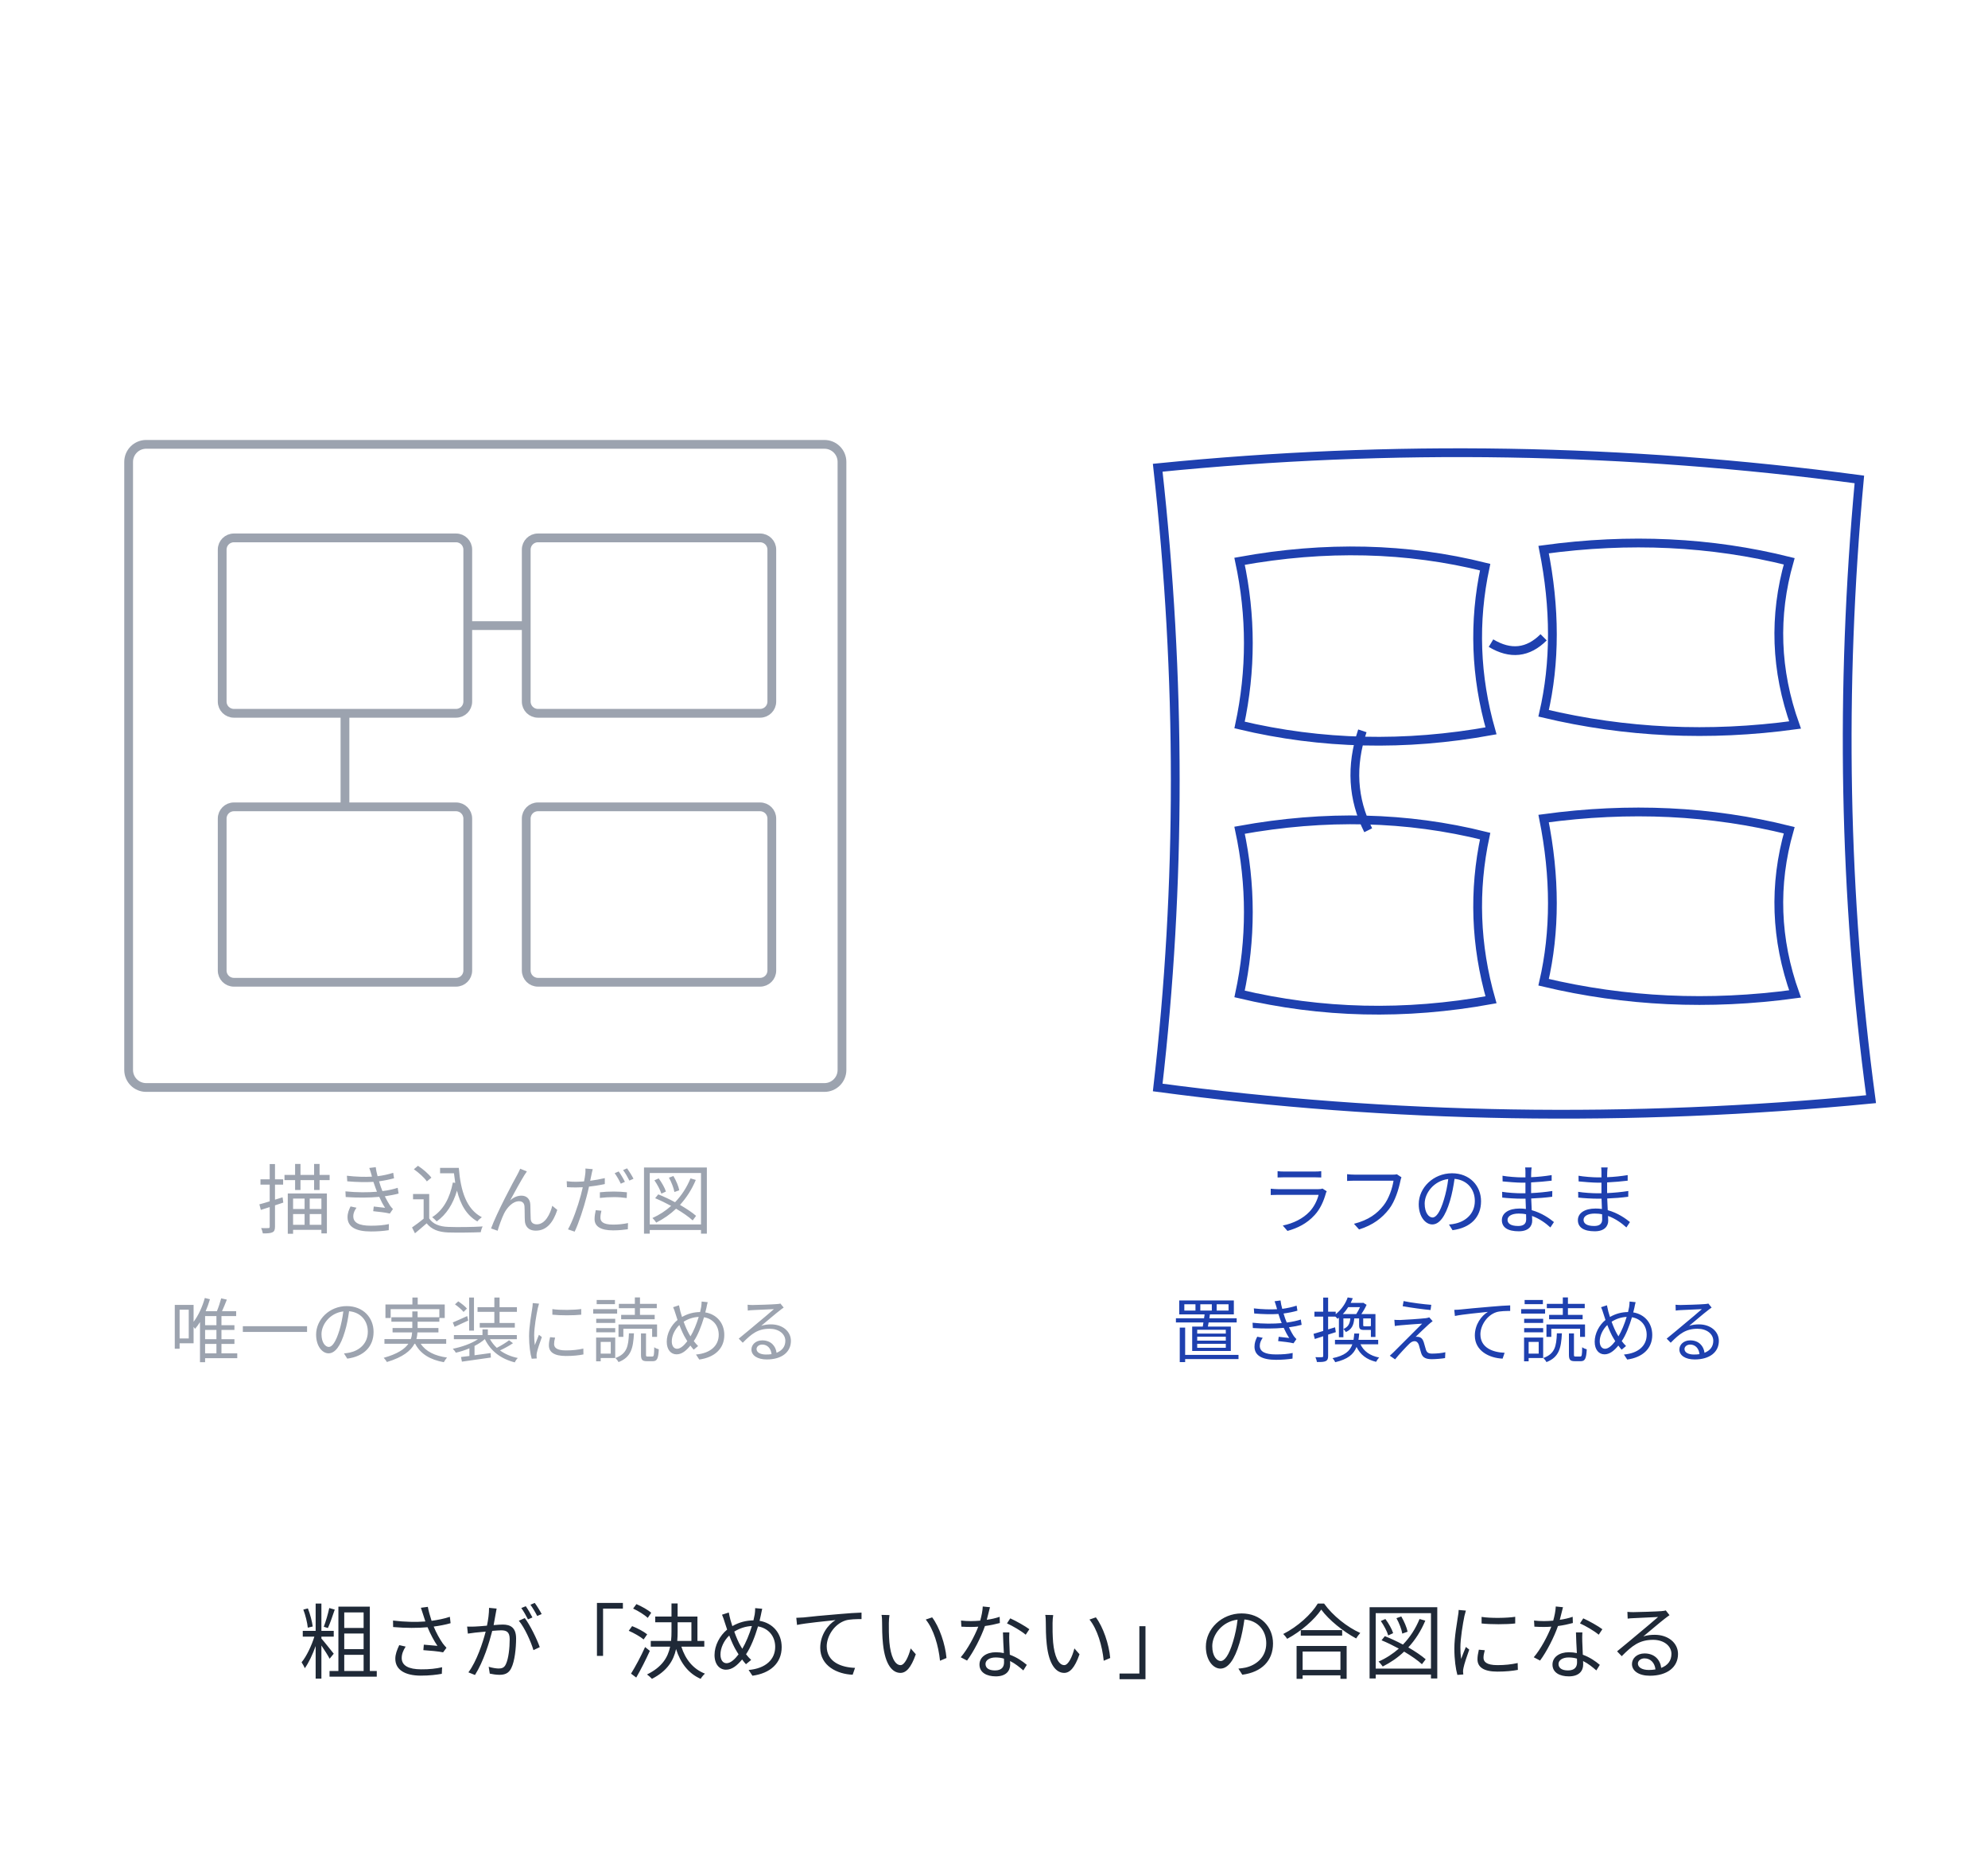
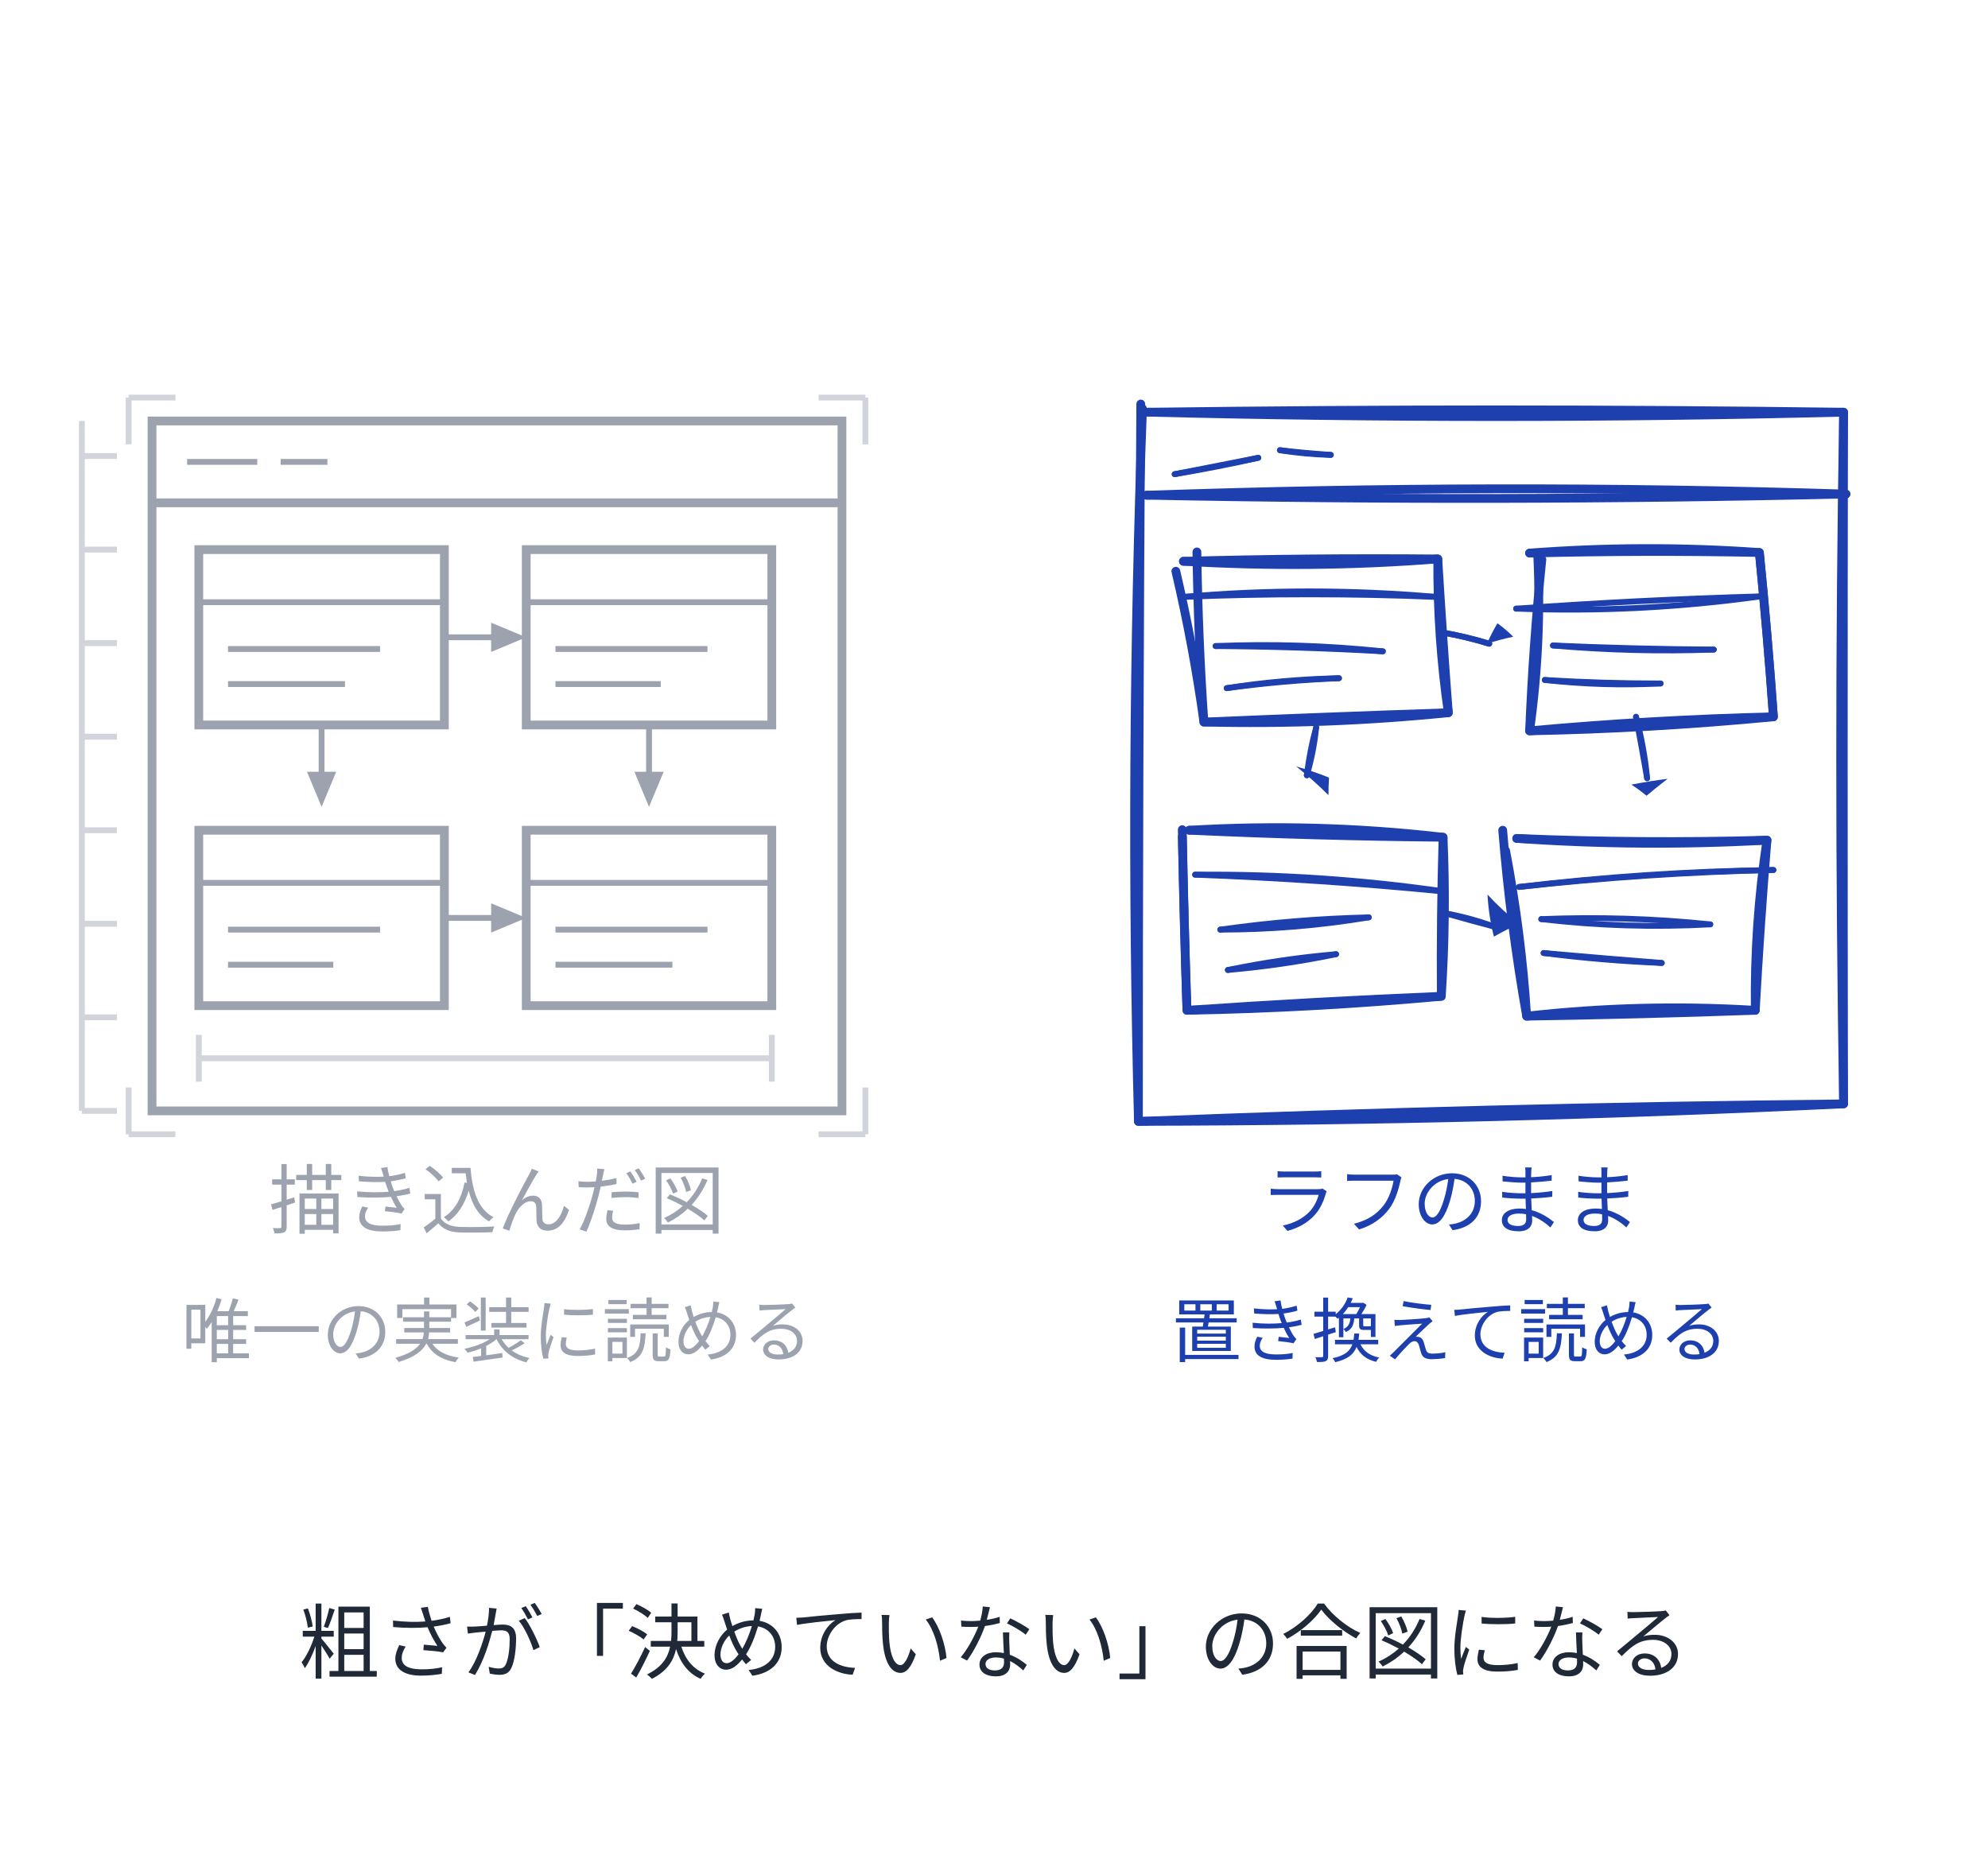
<svg xmlns="http://www.w3.org/2000/svg" width="340" height="320" viewBox="0 0 340 320" preserveAspectRatio="xMidYMid meet">
-   <rect x="22" y="76" width="122" height="110" rx="3" fill="none" stroke="#9CA3AF" stroke-width="1.5" />
-   <rect x="38" y="92" width="42" height="30" rx="2" fill="none" stroke="#9CA3AF" stroke-width="1.5" />
-   <rect x="90" y="92" width="42" height="30" rx="2" fill="none" stroke="#9CA3AF" stroke-width="1.5" />
-   <rect x="38" y="138" width="42" height="30" rx="2" fill="none" stroke="#9CA3AF" stroke-width="1.5" />
-   <rect x="90" y="138" width="42" height="30" rx="2" fill="none" stroke="#9CA3AF" stroke-width="1.5" />
-   <line x1="80" y1="107" x2="90" y2="107" stroke="#9CA3AF" stroke-width="1.5" />
-   <line x1="59" y1="122" x2="59" y2="138" stroke="#9CA3AF" stroke-width="1.5" />
-   <text x="83" y="210" text-anchor="middle" font-family="sans-serif" font-size="13" fill="#9CA3AF">描き込んだ図</text>
-   <text x="83" y="232" text-anchor="middle" font-family="sans-serif" font-size="12" fill="#9CA3AF">唯一の実装に読める</text>
-   <path d="M198 80 q60 -6 120 2 q-5 54 2 106 q-62 6 -122 -2 q6 -52 0 -106 z" fill="none" stroke="#1E40AF" stroke-width="1.5" />
-   <path d="M212 96 q22 -4 42 1 q-3 14 1 28 q-22 4 -43 -1 q3 -14 0 -28 z" fill="none" stroke="#1E40AF" stroke-width="1.5" />
-   <path d="M264 94 q22 -3 42 2 q-4 14 1 28 q-22 3 -43 -2 q3 -13 0 -28 z" fill="none" stroke="#1E40AF" stroke-width="1.5" />
-   <path d="M212 142 q22 -4 42 1 q-3 14 1 28 q-22 4 -43 -1 q3 -14 0 -28 z" fill="none" stroke="#1E40AF" stroke-width="1.5" />
-   <path d="M264 140 q22 -3 42 2 q-4 14 1 28 q-22 3 -43 -2 q3 -13 0 -28 z" fill="none" stroke="#1E40AF" stroke-width="1.5" />
-   <path d="M255 110 q5 3 9 -1" fill="none" stroke="#1E40AF" stroke-width="1.5" />
-   <path d="M233 125 q-3 9 1 17" fill="none" stroke="#1E40AF" stroke-width="1.5" />
+   <path d="M14 72 L14 190" fill="none" stroke="#D1D5DB" stroke-width="1" />
+   <path d="M14 78 L20 78 M14 94 L20 94 M14 110 L20 110 M14 126 L20 126 M14 142 L20 142 M14 158 L20 158 M14 174 L20 174 M14 190 L20 190" fill="none" stroke="#D1D5DB" stroke-width="1" />
+   <path d="M26 72 L144 72 L144 190 L26 190 Z" fill="none" stroke="#9CA3AF" stroke-width="1.5" />
+   <path d="M26 86 L144 86" fill="none" stroke="#9CA3AF" stroke-width="1.5" />
+   <path d="M32 79 L44 79 M48 79 L56 79" fill="none" stroke="#9CA3AF" stroke-width="1" />
+   <path d="M22 68 L22 76 M22 68 L30 68 M148 68 L148 76 M148 68 L140 68" fill="none" stroke="#D1D5DB" stroke-width="1" />
+   <path d="M22 194 L22 186 M22 194 L30 194 M148 194 L148 186 M148 194 L140 194" fill="none" stroke="#D1D5DB" stroke-width="1" />
+   <path d="M34 94 L76 94 L76 124 L34 124 Z" fill="none" stroke="#9CA3AF" stroke-width="1.5" />
+   <path d="M34 103 L76 103" fill="none" stroke="#9CA3AF" stroke-width="1" />
+   <path d="M39 111 L65 111 M39 117 L59 117" fill="none" stroke="#9CA3AF" stroke-width="1" />
+   <path d="M90 94 L132 94 L132 124 L90 124 Z" fill="none" stroke="#9CA3AF" stroke-width="1.5" />
+   <path d="M90 103 L132 103" fill="none" stroke="#9CA3AF" stroke-width="1" />
+   <path d="M95 111 L121 111 M95 117 L113 117" fill="none" stroke="#9CA3AF" stroke-width="1" />
+   <path d="M34 142 L76 142 L76 172 L34 172 Z" fill="none" stroke="#9CA3AF" stroke-width="1.5" />
+   <path d="M34 151 L76 151" fill="none" stroke="#9CA3AF" stroke-width="1" />
+   <path d="M39 159 L65 159 M39 165 L57 165" fill="none" stroke="#9CA3AF" stroke-width="1" />
+   <path d="M90 142 L132 142 L132 172 L90 172 Z" fill="none" stroke="#9CA3AF" stroke-width="1.5" />
+   <path d="M90 151 L132 151" fill="none" stroke="#9CA3AF" stroke-width="1" />
+   <path d="M95 159 L121 159 M95 165 L115 165" fill="none" stroke="#9CA3AF" stroke-width="1" />
+   <path d="M76 109 L85 109" fill="none" stroke="#9CA3AF" stroke-width="1" />
+   <path d="M90 109 L84 106.5 L84 111.5 Z" fill="#9CA3AF" />
+   <path d="M76 157 L85 157" fill="none" stroke="#9CA3AF" stroke-width="1" />
+   <path d="M90 157 L84 154.5 L84 159.5 Z" fill="#9CA3AF" />
+   <path d="M55 124 L55 133" fill="none" stroke="#9CA3AF" stroke-width="1" />
+   <path d="M55 138 L52.5 132 L57.5 132 Z" fill="#9CA3AF" />
+   <path d="M111 124 L111 133" fill="none" stroke="#9CA3AF" stroke-width="1" />
+   <path d="M111 138 L108.5 132 L113.5 132 Z" fill="#9CA3AF" />
+   <path d="M34 181 L132 181 M34 177 L34 185 M132 177 L132 185" fill="none" stroke="#D1D5DB" stroke-width="1" />
+   <text x="85" y="210" text-anchor="middle" font-family="sans-serif" font-size="13" fill="#9CA3AF">描き込んだ図</text>
+   <text x="85" y="232" text-anchor="middle" font-family="sans-serif" font-size="12" fill="#9CA3AF">唯一の実装に読める</text>
+   <path d="M196.4 70.5 Q255.9 72 315.3 70.5 Q315.2 129.6 315.3 188.8 Q255.1 191.7 194.7 191.8 Q194.7 130.4 195.1 69.1" fill="none" stroke="#1E40AF" stroke-width="1.5" stroke-linejoin="round" stroke-linecap="round" />
+   <path d="M196.4 70.5 Q255.9 69.7 315.3 70.5 Q314.3 129.6 315.3 188.8 Q255 189.4 194.7 191.8 Q193.1 130.8 195.4 69.9" fill="none" stroke="#1E40AF" stroke-width="1.5" stroke-linejoin="round" stroke-linecap="round" />
+   <path d="M196.1 84.7 Q255.9 85.9 315.7 84.5" fill="none" stroke="#1E40AF" stroke-width="1.5" stroke-linejoin="round" stroke-linecap="round" />
+   <path d="M196.1 84.7 Q255.9 82.6 315.7 84.5" fill="none" stroke="#1E40AF" stroke-width="1.5" stroke-linejoin="round" stroke-linecap="round" />
+   <path d="M200.9 81.1 Q208.1 79.9 215.2 78.3" fill="none" stroke="#1E40AF" stroke-width="1" stroke-linejoin="round" stroke-linecap="round" />
+   <path d="M200.9 81.1 Q208 79.7 215.2 78.3" fill="none" stroke="#1E40AF" stroke-width="1" stroke-linejoin="round" stroke-linecap="round" />
+   <path d="M218.9 77 Q223.2 77.5 227.6 77.8" fill="none" stroke="#1E40AF" stroke-width="1" stroke-linejoin="round" stroke-linecap="round" />
+   <path d="M218.9 77 Q223.2 77.7 227.6 77.8" fill="none" stroke="#1E40AF" stroke-width="1" stroke-linejoin="round" stroke-linecap="round" />
+   <path d="M202.4 96 Q224.1 95.4 245.9 95.6 Q245.8 108.8 247.7 121.9 Q226.9 124 205.9 123.5 Q204.9 109 204.7 94.4" fill="none" stroke="#1E40AF" stroke-width="1.5" stroke-linejoin="round" stroke-linecap="round" />
+   <path d="M202.4 96 Q224.2 97.3 245.9 95.6 Q246.7 108.7 247.7 121.9 Q226.8 122.6 205.9 123.5 Q204.1 110.5 201.1 97.7" fill="none" stroke="#1E40AF" stroke-width="1.5" stroke-linejoin="round" stroke-linecap="round" />
+   <path d="M202.2 102.1 Q224 100.2 245.7 102.1" fill="none" stroke="#1E40AF" stroke-width="1" stroke-linejoin="round" stroke-linecap="round" />
+   <path d="M202.2 102.1 Q223.9 101.2 245.7 102.1" fill="none" stroke="#1E40AF" stroke-width="1" stroke-linejoin="round" stroke-linecap="round" />
+   <path d="M207.9 110.5 Q222.2 110.6 236.5 111.4" fill="none" stroke="#1E40AF" stroke-width="1" stroke-linejoin="round" stroke-linecap="round" />
+   <path d="M207.9 110.5 Q222.2 109.9 236.5 111.4" fill="none" stroke="#1E40AF" stroke-width="1" stroke-linejoin="round" stroke-linecap="round" />
+   <path d="M209.8 117.7 Q219.3 116.2 229 116" fill="none" stroke="#1E40AF" stroke-width="1" stroke-linejoin="round" stroke-linecap="round" />
+   <path d="M209.8 117.7 Q219.3 116.4 229 116" fill="none" stroke="#1E40AF" stroke-width="1" stroke-linejoin="round" stroke-linecap="round" />
+   <path d="M261.6 94.6 Q281.2 93.1 300.9 94.5 Q302.3 108.6 303.3 122.6 Q282.4 123.1 261.6 125 Q262.2 110.3 263.7 95.7" fill="none" stroke="#1E40AF" stroke-width="1.5" stroke-linejoin="round" stroke-linecap="round" />
+   <path d="M261.6 94.6 Q281.2 94.1 300.9 94.5 Q302.3 108.6 303.3 122.6 Q282.5 124.6 261.6 125 Q263.7 110.1 263 95.2" fill="none" stroke="#1E40AF" stroke-width="1.5" stroke-linejoin="round" stroke-linecap="round" />
+   <path d="M259.3 104.1 Q280.3 104.9 301.1 102" fill="none" stroke="#1E40AF" stroke-width="1" stroke-linejoin="round" stroke-linecap="round" />
+   <path d="M259.3 104.1 Q280.2 102.6 301.1 102" fill="none" stroke="#1E40AF" stroke-width="1" stroke-linejoin="round" stroke-linecap="round" />
+   <path d="M265.6 110.4 Q279.3 111.6 293.1 111.1" fill="none" stroke="#1E40AF" stroke-width="1" stroke-linejoin="round" stroke-linecap="round" />
+   <path d="M265.6 110.4 Q279.3 111 293.1 111.1" fill="none" stroke="#1E40AF" stroke-width="1" stroke-linejoin="round" stroke-linecap="round" />
+   <path d="M264.2 116.3 Q274.1 117.4 284 116.9" fill="none" stroke="#1E40AF" stroke-width="1" stroke-linejoin="round" stroke-linecap="round" />
+   <path d="M264.2 116.3 Q274.1 116.9 284 116.9" fill="none" stroke="#1E40AF" stroke-width="1" stroke-linejoin="round" stroke-linecap="round" />
+   <path d="M203.4 142 Q225.1 140.7 246.8 143.2 Q246.4 156.8 246.5 170.4 Q224.8 171.3 203 172.8 Q202.5 157.3 202.2 141.9" fill="none" stroke="#1E40AF" stroke-width="1.5" stroke-linejoin="round" stroke-linecap="round" />
+   <path d="M203.4 142 Q225.1 143 246.8 143.2 Q247.4 156.8 246.5 170.4 Q224.8 172.4 203 172.8 Q202.5 158 202.2 143.1" fill="none" stroke="#1E40AF" stroke-width="1.5" stroke-linejoin="round" stroke-linecap="round" />
+   <path d="M204.4 149.6 Q225.8 150.4 247.2 152.5" fill="none" stroke="#1E40AF" stroke-width="1" stroke-linejoin="round" stroke-linecap="round" />
+   <path d="M204.4 149.6 Q225.9 149.4 247.2 152.5" fill="none" stroke="#1E40AF" stroke-width="1" stroke-linejoin="round" stroke-linecap="round" />
+   <path d="M208.7 159 Q221.3 157.2 234.1 156.9" fill="none" stroke="#1E40AF" stroke-width="1" stroke-linejoin="round" stroke-linecap="round" />
+   <path d="M208.7 159 Q221.5 159 234.1 156.9" fill="none" stroke="#1E40AF" stroke-width="1" stroke-linejoin="round" stroke-linecap="round" />
+   <path d="M210 165.9 Q219.3 165.1 228.5 163.2" fill="none" stroke="#1E40AF" stroke-width="1" stroke-linejoin="round" stroke-linecap="round" />
+   <path d="M210 165.9 Q219.2 164 228.5 163.2" fill="none" stroke="#1E40AF" stroke-width="1" stroke-linejoin="round" stroke-linecap="round" />
+   <path d="M259.4 143.4 Q280.8 144.9 302.2 143.7 Q300 158.2 300.2 172.8 Q280.6 173.5 261.1 173.8 Q258.3 158 257 142" fill="none" stroke="#1E40AF" stroke-width="1.5" stroke-linejoin="round" stroke-linecap="round" />
+   <path d="M259.4 143.4 Q280.8 144.3 302.2 143.7 Q301 158.3 300.2 172.8 Q280.6 171.6 261.1 173.8 Q260.2 159.6 257.5 145.5" fill="none" stroke="#1E40AF" stroke-width="1.5" stroke-linejoin="round" stroke-linecap="round" />
+   <path d="M259.8 151.7 Q281.5 149.1 303.3 148.8" fill="none" stroke="#1E40AF" stroke-width="1" stroke-linejoin="round" stroke-linecap="round" />
+   <path d="M259.8 151.7 Q281.5 149.3 303.3 148.8" fill="none" stroke="#1E40AF" stroke-width="1" stroke-linejoin="round" stroke-linecap="round" />
+   <path d="M263.6 157.2 Q278 158.9 292.5 158.1" fill="none" stroke="#1E40AF" stroke-width="1" stroke-linejoin="round" stroke-linecap="round" />
+   <path d="M263.6 157.2 Q278.1 156.6 292.5 158.1" fill="none" stroke="#1E40AF" stroke-width="1" stroke-linejoin="round" stroke-linecap="round" />
+   <path d="M264 163 Q274.1 163.9 284.2 164.7" fill="none" stroke="#1E40AF" stroke-width="1" stroke-linejoin="round" stroke-linecap="round" />
+   <path d="M264 163 Q274.1 164.3 284.2 164.7" fill="none" stroke="#1E40AF" stroke-width="1" stroke-linejoin="round" stroke-linecap="round" />
+   <path d="M246.8 108.2 Q250.8 108.9 254.7 110.1" fill="none" stroke="#1E40AF" stroke-width="1" stroke-linejoin="round" stroke-linecap="round" />
+   <path d="M246.8 108.2 Q250.8 108.9 254.7 110.1" fill="none" stroke="#1E40AF" stroke-width="1" stroke-linejoin="round" stroke-linecap="round" />
+   <path d="M247.2 156.2 Q251.5 157 255.6 158.5" fill="none" stroke="#1E40AF" stroke-width="1" stroke-linejoin="round" stroke-linecap="round" />
+   <path d="M247.2 156.2 Q251.4 157.4 255.6 158.5" fill="none" stroke="#1E40AF" stroke-width="1" stroke-linejoin="round" stroke-linecap="round" />
+   <path d="M225.1 124.4 Q224.7 128.5 223.5 132.6" fill="none" stroke="#1E40AF" stroke-width="1" stroke-linejoin="round" stroke-linecap="round" />
+   <path d="M225.1 124.4 Q224 128.4 223.5 132.6" fill="none" stroke="#1E40AF" stroke-width="1" stroke-linejoin="round" stroke-linecap="round" />
+   <path d="M279.8 122.6 Q280.8 127.9 281.7 133.1" fill="none" stroke="#1E40AF" stroke-width="1" stroke-linejoin="round" stroke-linecap="round" />
+   <path d="M279.8 122.6 Q281.2 127.8 281.7 133.1" fill="none" stroke="#1E40AF" stroke-width="1" stroke-linejoin="round" stroke-linecap="round" />
+   <path d="M258.8 108.9 Q257.5 107.6 256.1 106.6 Q255.1 108.3 254.3 110.1 Q256.5 109.4 258.8 108.9 Z" fill="#1E40AF" />
+   <path d="M259.8 158 Q256.9 155.7 254.4 153 Q254.6 156.7 255.5 160.2 Q257.6 159 259.8 158 Z" fill="#1E40AF" />
+   <path d="M227.2 136 Q224.6 133.4 221.7 131.1 Q224.6 131.9 227.3 133 Q227.2 134.5 227.2 136 Z" fill="#1E40AF" />
+   <path d="M281.6 136.1 Q280.4 135.1 279 134.2 Q282.1 133.6 285.2 133.2 Q283.4 134.6 281.6 136.1 Z" fill="#1E40AF" />
  <text x="248" y="210" text-anchor="middle" font-family="sans-serif" font-size="13" fill="#1E40AF">ラフのまま</text>
  <text x="248" y="232" text-anchor="middle" font-family="sans-serif" font-size="12" fill="#1E40AF">置き換えて読める</text>
  <text x="170" y="286" text-anchor="middle" font-family="sans-serif" font-size="14" fill="#1F2937">粗さが「決めていない」の合図になる</text>
</svg>
